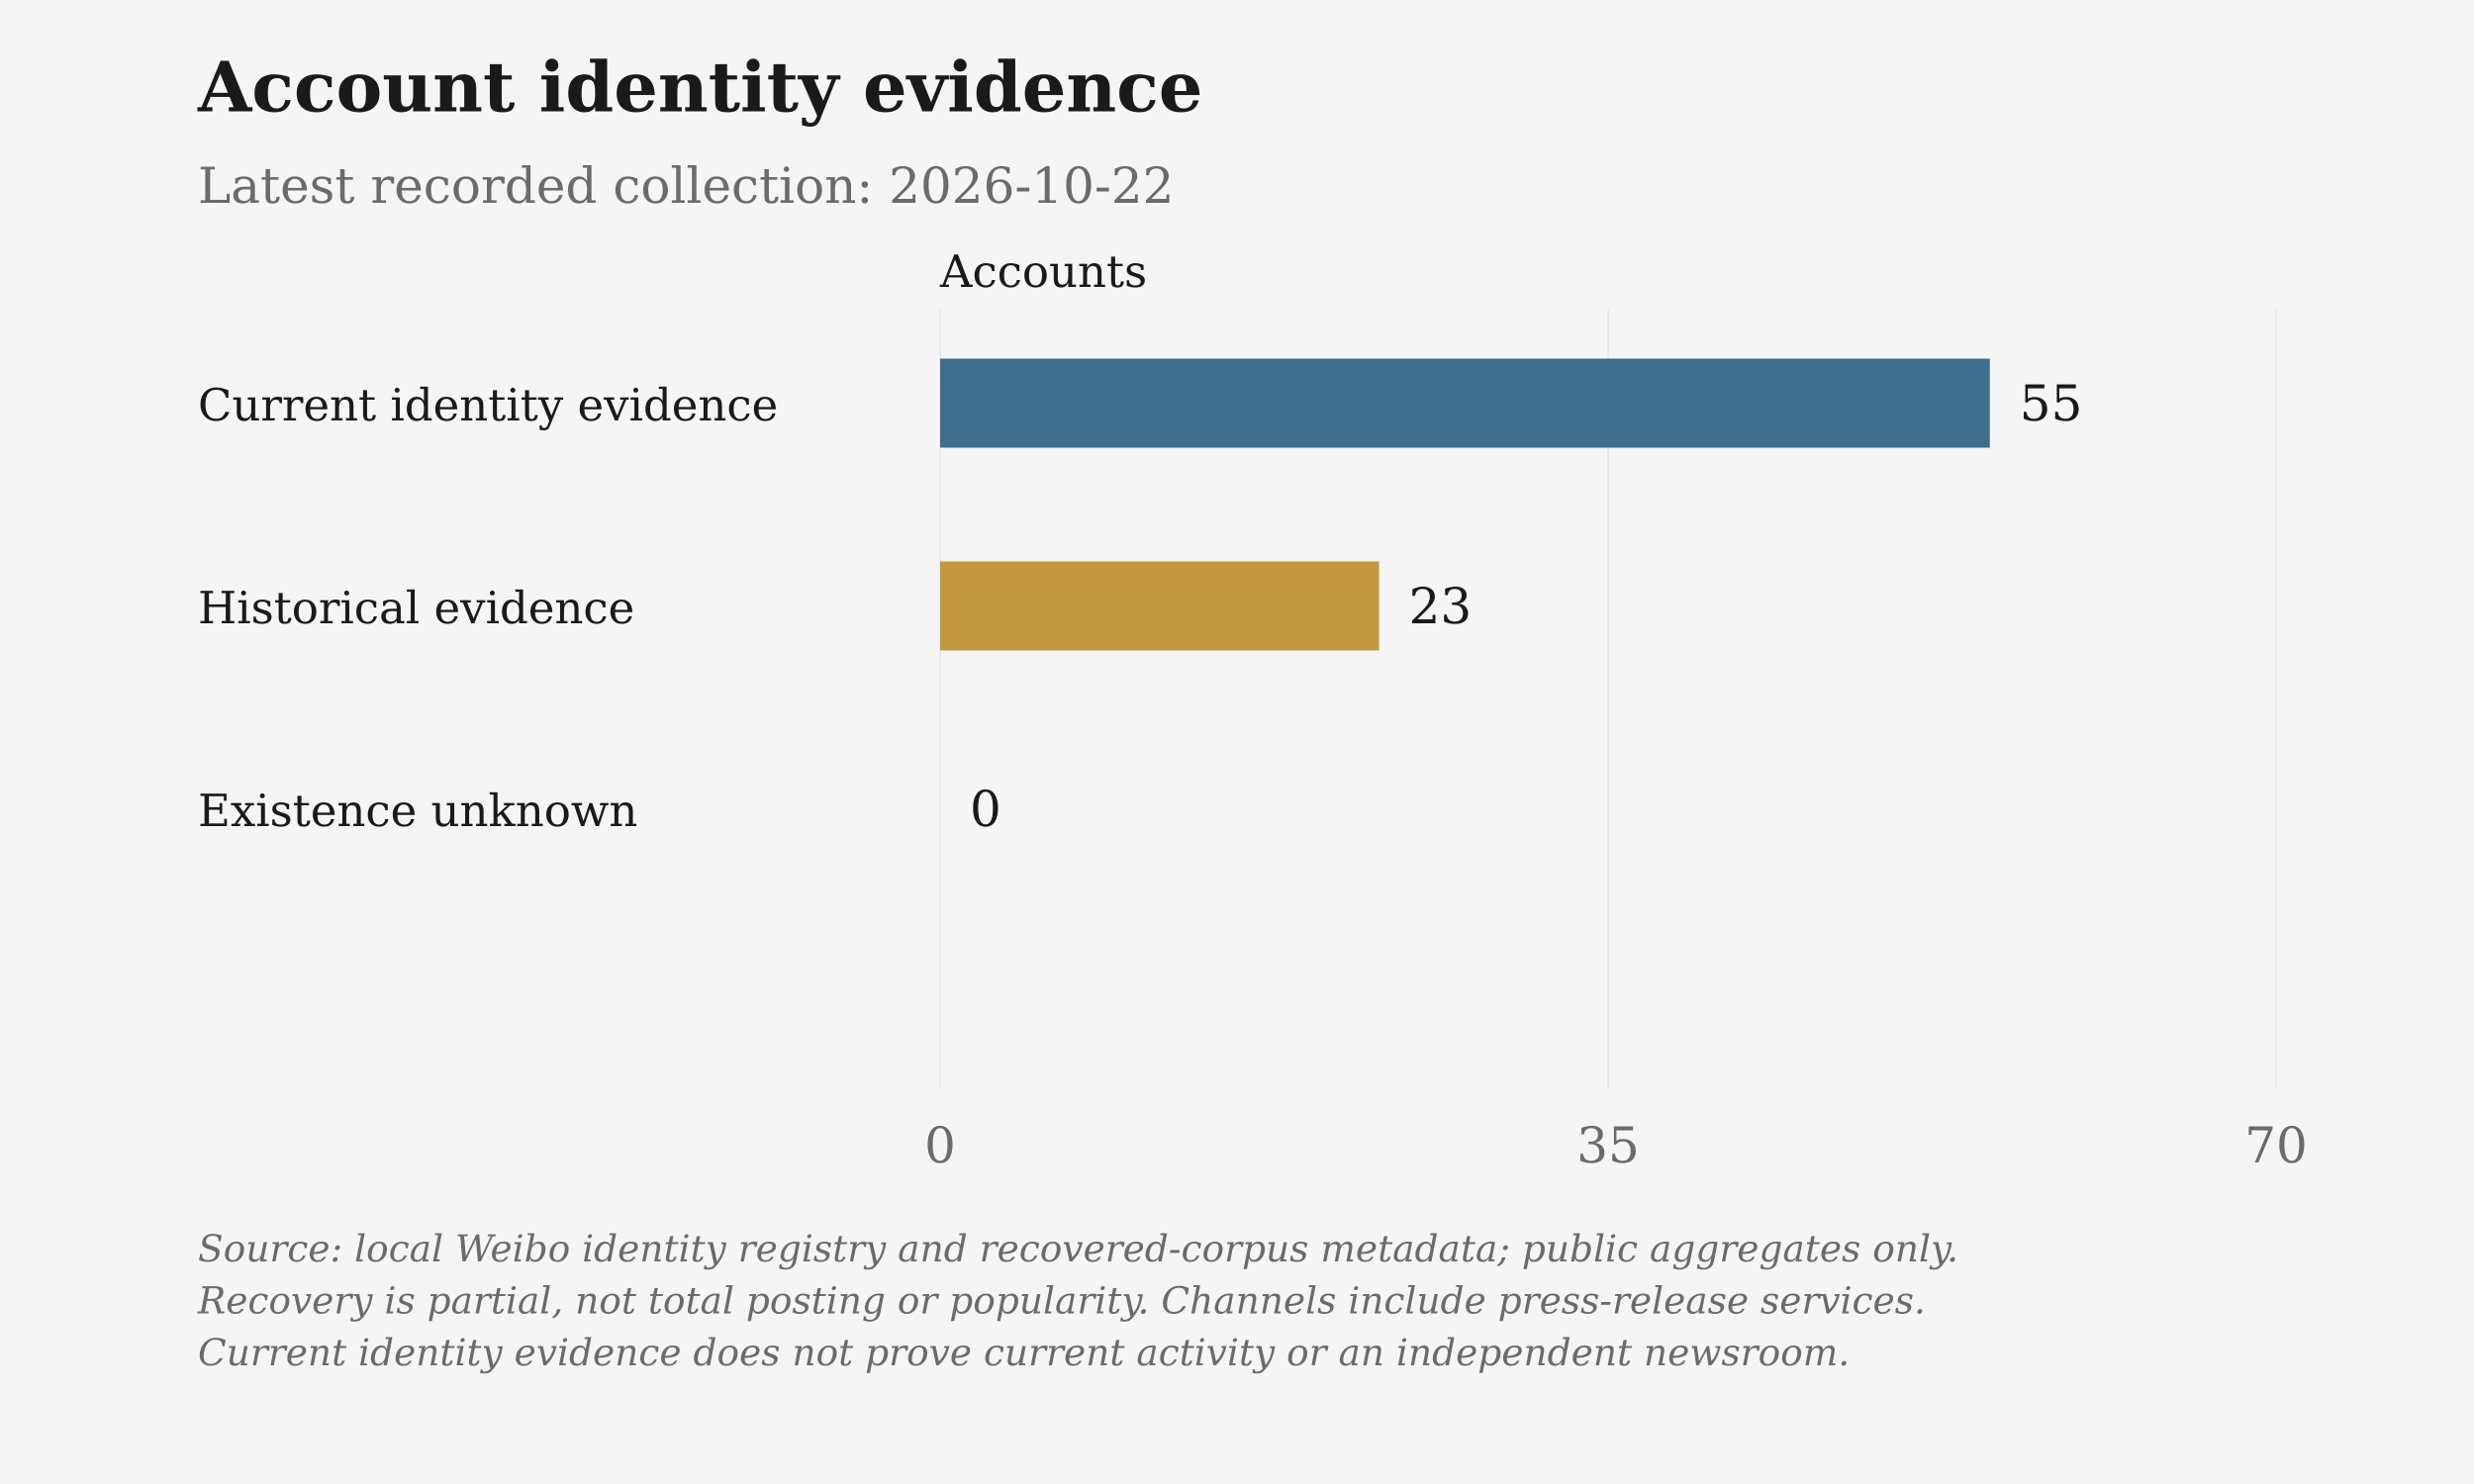
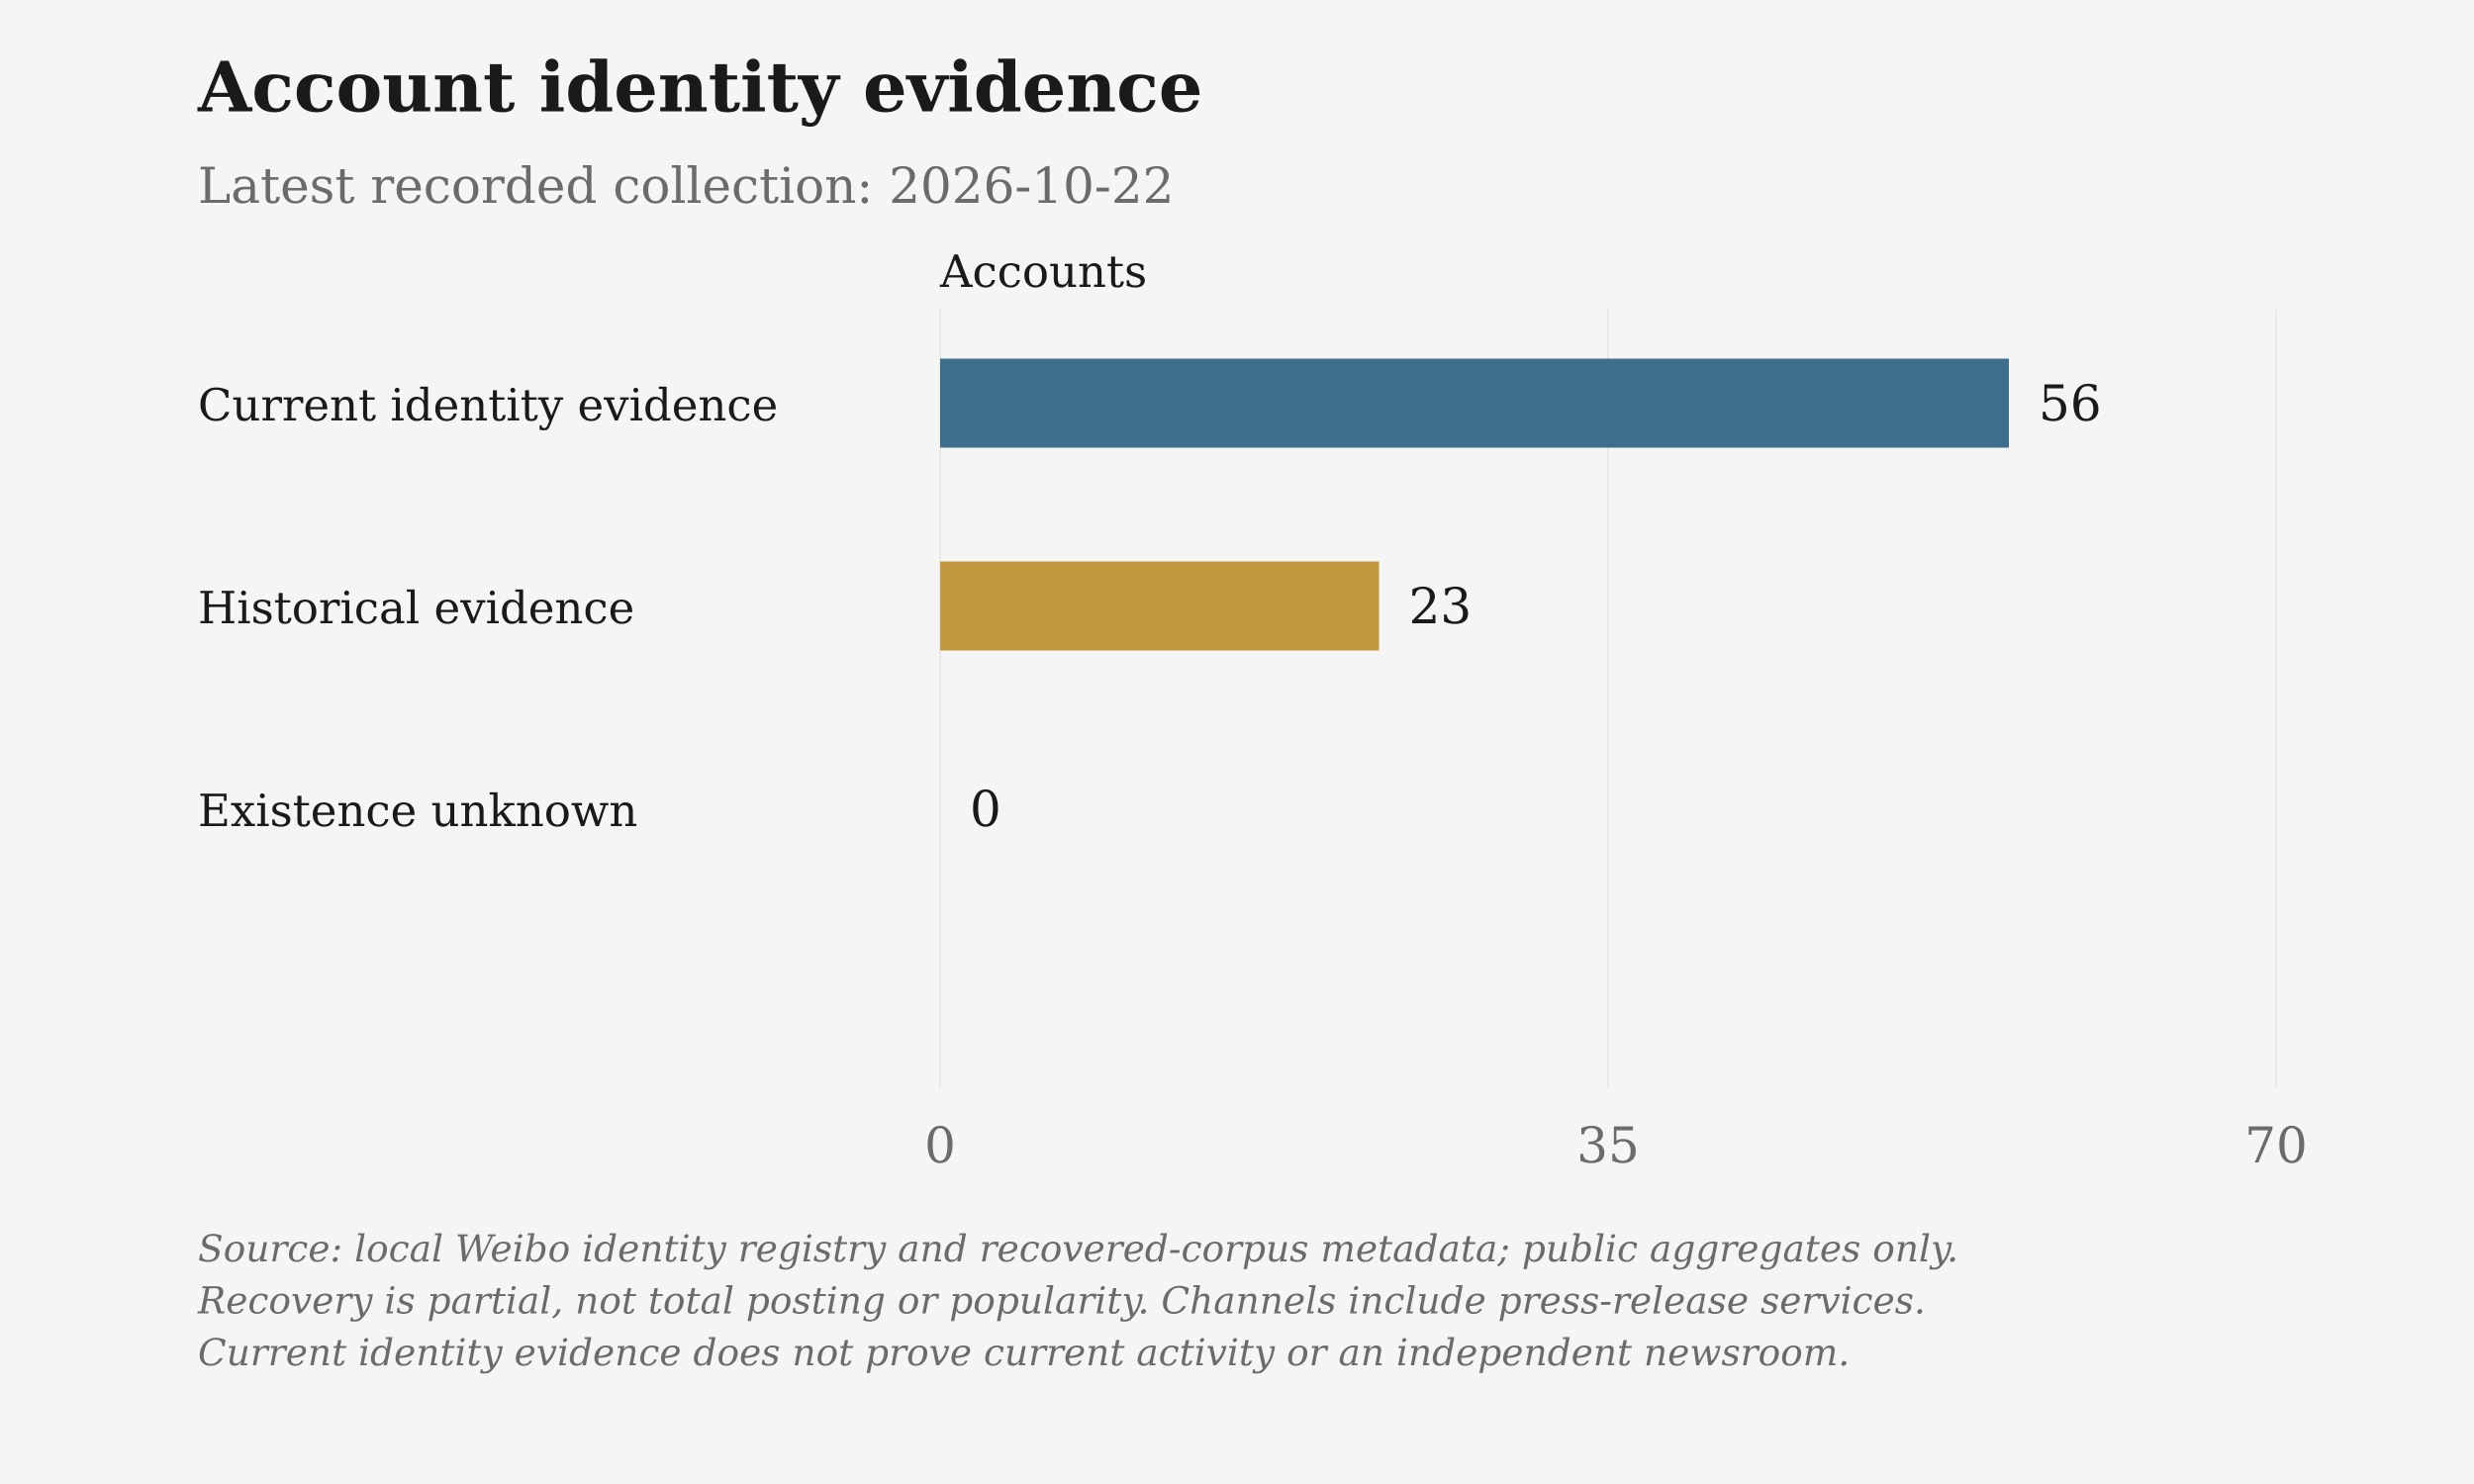
<svg xmlns="http://www.w3.org/2000/svg" viewBox="0 0 1000 600" role="img" aria-label="Account identity evidence">
  <rect class="chart-background" width="1000" height="600" fill="#F5F5F5" />
  <g font-family="DejaVu Serif, Georgia, 'Times New Roman', serif" font-size="20" fill="#6B6B6B">
    <text x="80" y="45" font-size="28" font-weight="bold" fill="#1A1A1A">Account identity evidence</text>
    <text x="80" y="82">Latest recorded collection: 2026-10-22</text>
    <text class="axis-unit" x="380" y="116" font-size="18" fill="#1A1A1A">Accounts</text>
    <path d="M380.00 125V440" stroke="#D6D3CC" stroke-opacity=".6" stroke-width=".5" />
    <text x="380.00" y="470" text-anchor="middle">0</text>
    <path d="M650.00 125V440" stroke="#D6D3CC" stroke-opacity=".6" stroke-width=".5" />
    <text x="650.00" y="470" text-anchor="middle">35</text>
    <path d="M920.00 125V440" stroke="#D6D3CC" stroke-opacity=".6" stroke-width=".5" />
    <text x="920.00" y="470" text-anchor="middle">70</text>
    <text x="80" y="170" font-size="18" fill="#1A1A1A">Current identity evidence</text>
-     <rect class="data-bar" data-label="Current identity evidence" data-value="55" x="380" y="145" width="424.29" height="36" fill="#3D6F8C" />
-     <text x="816.29" y="170" fill="#1A1A1A">55</text>
+     <rect class="data-bar" data-label="Current identity evidence" data-value="56" x="380" y="145" width="432.00" height="36" fill="#3D6F8C" />
+     <text x="824.00" y="170" fill="#1A1A1A">56</text>
    <text x="80" y="252" font-size="18" fill="#1A1A1A">Historical evidence</text>
    <rect class="data-bar" data-label="Historical evidence" data-value="23" x="380" y="227" width="177.43" height="36" fill="#C2993E" />
    <text x="569.43" y="252" fill="#1A1A1A">23</text>
    <text x="80" y="334" font-size="18" fill="#1A1A1A">Existence unknown</text>
    <rect class="data-bar" data-label="Existence unknown" data-value="0" x="380" y="309" width="0.00" height="36" fill="#6B6B6B" />
    <text x="392.00" y="334" fill="#1A1A1A">0</text>
    <text class="figure-source" x="80" y="510" font-size="15" font-style="italic">Source: local Weibo identity registry and recovered-corpus metadata; public aggregates only.</text>
    <text class="figure-source" x="80" y="531" font-size="15" font-style="italic">Recovery is partial, not total posting or popularity. Channels include press-release services.</text>
    <text class="figure-source" x="80" y="552" font-size="15" font-style="italic">Current identity evidence does not prove current activity or an independent newsroom.</text>
  </g>
</svg>
